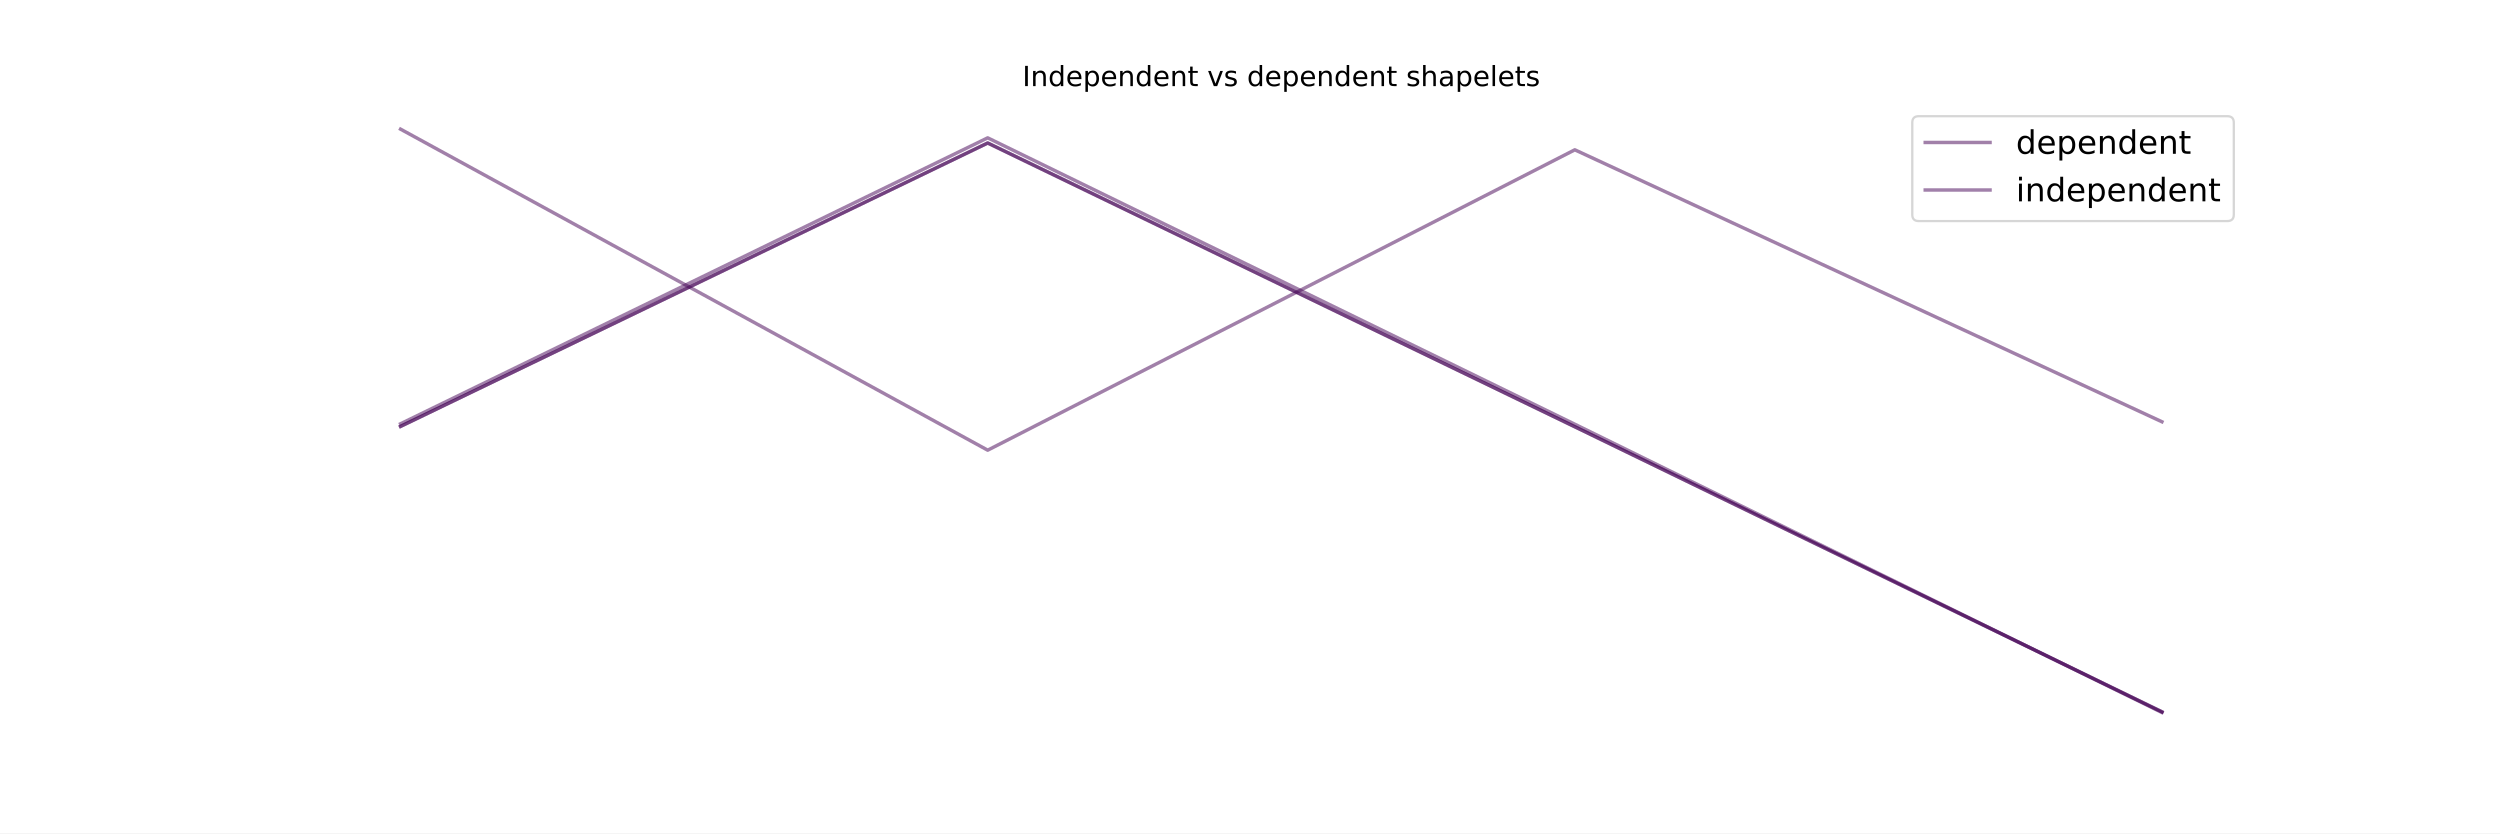
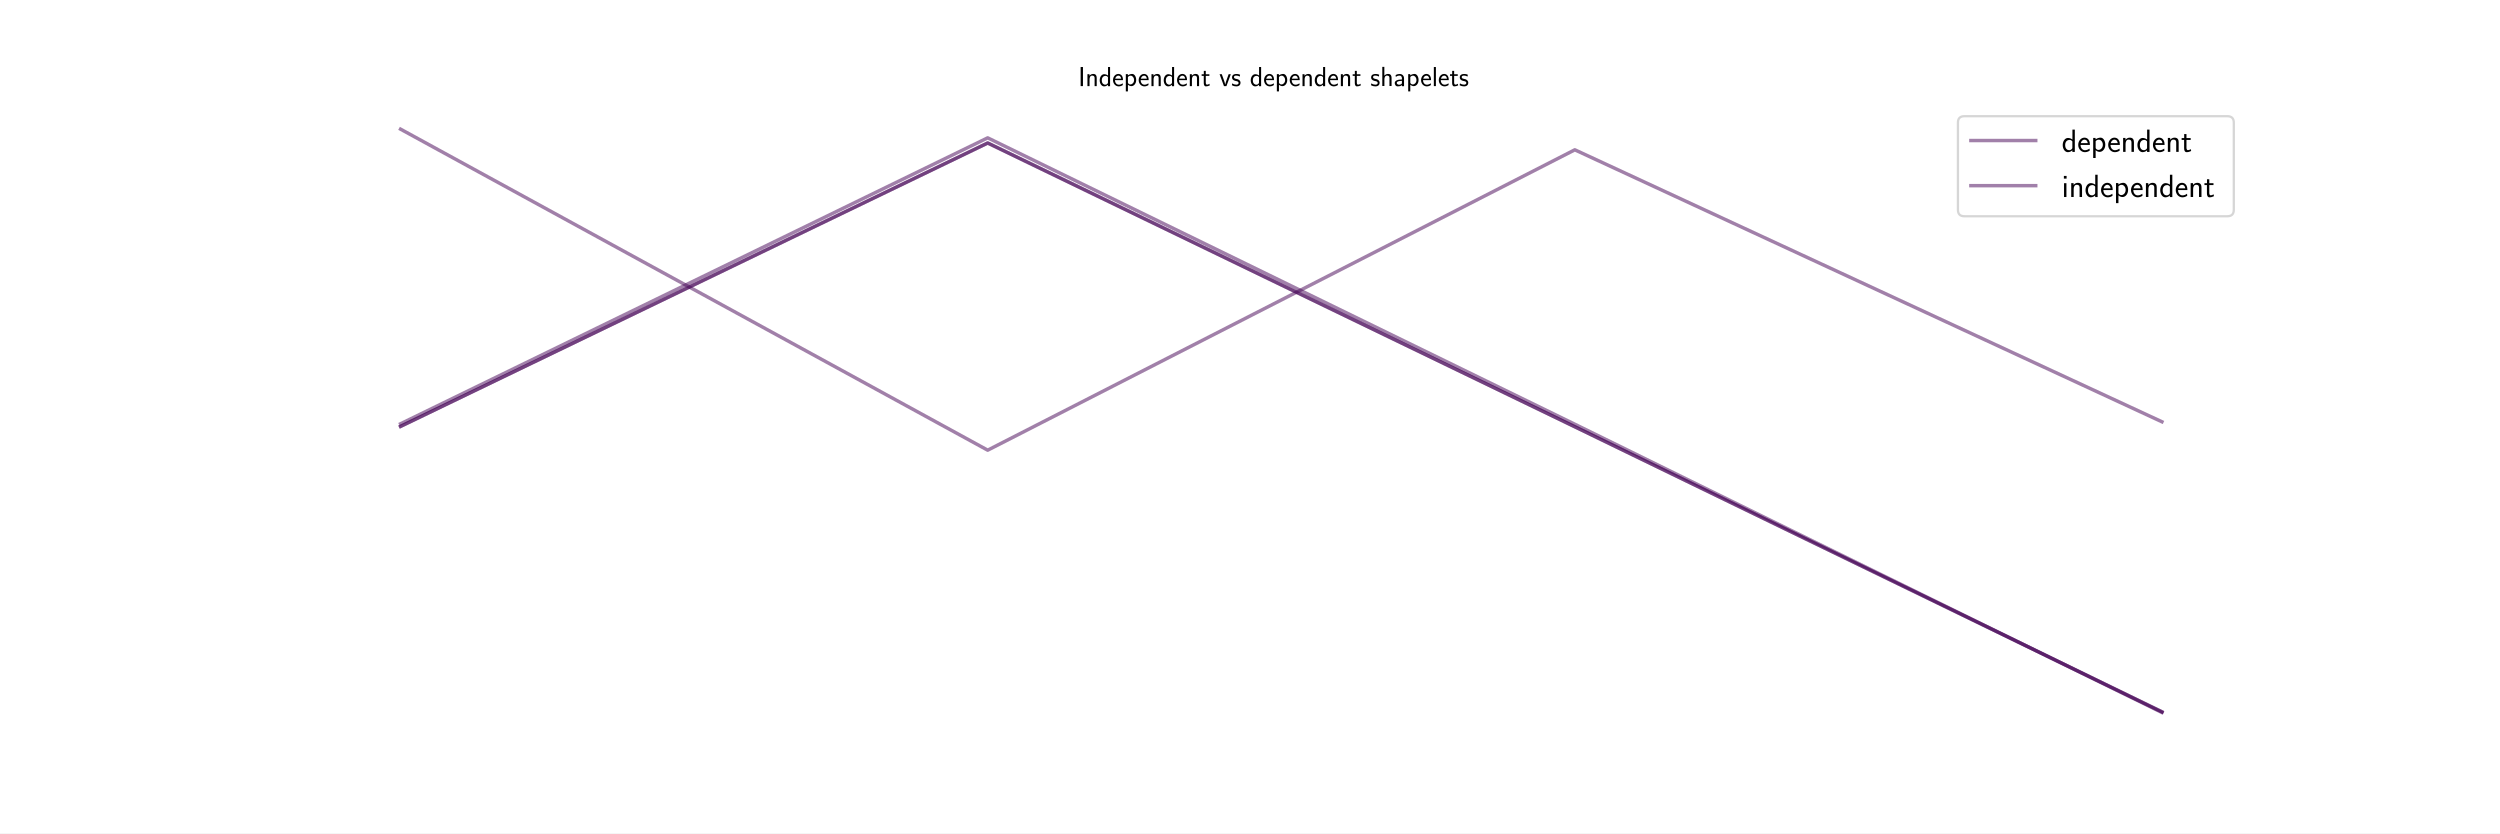
<svg xmlns="http://www.w3.org/2000/svg" xmlns:xlink="http://www.w3.org/1999/xlink" height="360pt" version="1.1" viewBox="0 0 1080 360" width="1080pt">
  <defs>
    <style type="text/css">
*{stroke-linecap:butt;stroke-linejoin:round;}
  </style>
  </defs>
  <g id="figure_1">
    <g id="patch_1">
      <path d="M 0 360  L 1080 360  L 1080 0  L 0 0  z " style="fill:#ffffff;" />
    </g>
    <g id="axes_1">
      <g id="line2d_1">
-         <path clip-path="url(#pe585b31e24)" d="M 173.045 184.204  L 426.682 61.774  L 680.318 184.364  L 933.955 307.517  " style="fill:none;opacity:0.5;stroke:#440154;stroke-linecap:square;stroke-width:1.5;" />
+         <path clip-path="url(#pc977aabba5)" d="M 173.045 184.204  L 426.682 61.774  L 680.318 184.364  L 933.955 307.517  " style="fill:none;opacity:0.5;stroke:#440154;stroke-linecap:square;stroke-width:1.5;" />
      </g>
      <g id="line2d_2">
-         <path clip-path="url(#pe585b31e24)" d="M 173.045 55.8  L 426.682 194.477  L 680.318 64.719  L 933.955 182.21  " style="fill:none;opacity:0.5;stroke:#440154;stroke-linecap:square;stroke-width:1.5;" />
+         <path clip-path="url(#pc977aabba5)" d="M 173.045 55.8  L 426.682 194.477  L 680.318 64.719  L 933.955 182.21  " style="fill:none;opacity:0.5;stroke:#440154;stroke-linecap:square;stroke-width:1.5;" />
      </g>
      <g id="line2d_3">
-         <path clip-path="url(#pe585b31e24)" d="M 173.045 184.204  L 426.682 61.774  L 680.318 184.364  L 933.955 307.517  " style="fill:none;opacity:0.5;stroke:#440256;stroke-linecap:square;stroke-width:1.5;" />
+         <path clip-path="url(#pc977aabba5)" d="M 173.045 184.204  L 426.682 61.774  L 680.318 184.364  L 933.955 307.517  " style="fill:none;opacity:0.5;stroke:#440256;stroke-linecap:square;stroke-width:1.5;" />
      </g>
      <g id="line2d_4">
-         <path clip-path="url(#pe585b31e24)" d="M 173.045 183.07  L 426.682 59.551  L 680.318 183.268  L 933.955 307.8  " style="fill:none;opacity:0.5;stroke:#440256;stroke-linecap:square;stroke-width:1.5;" />
+         <path clip-path="url(#pc977aabba5)" d="M 173.045 183.07  L 426.682 59.551  L 680.318 183.268  L 933.955 307.8  " style="fill:none;opacity:0.5;stroke:#440256;stroke-linecap:square;stroke-width:1.5;" />
      </g>
      <g id="text_1">
        <defs>
-           <path d="M 9.812 72.906  L 19.672 72.906  L 19.672 0  L 9.812 0  z " id="DejaVuSans-49" />
-           <path d="M 54.891 33.016  L 54.891 0  L 45.906 0  L 45.906 32.719  Q 45.906 40.484 42.875 44.328  Q 39.844 48.188 33.797 48.188  Q 26.516 48.188 22.312 43.547  Q 18.109 38.922 18.109 30.906  L 18.109 0  L 9.078 0  L 9.078 54.688  L 18.109 54.688  L 18.109 46.188  Q 21.344 51.125 25.703 53.562  Q 30.078 56 35.797 56  Q 45.219 56 50.047 50.172  Q 54.891 44.344 54.891 33.016  z " id="DejaVuSans-6e" />
-           <path d="M 45.406 46.391  L 45.406 75.984  L 54.391 75.984  L 54.391 0  L 45.406 0  L 45.406 8.203  Q 42.578 3.328 38.25 0.953  Q 33.938 -1.422 27.875 -1.422  Q 17.969 -1.422 11.734 6.484  Q 5.516 14.406 5.516 27.297  Q 5.516 40.188 11.734 48.094  Q 17.969 56 27.875 56  Q 33.938 56 38.25 53.625  Q 42.578 51.266 45.406 46.391  z M 14.797 27.297  Q 14.797 17.391 18.875 11.75  Q 22.953 6.109 30.078 6.109  Q 37.203 6.109 41.297 11.75  Q 45.406 17.391 45.406 27.297  Q 45.406 37.203 41.297 42.844  Q 37.203 48.484 30.078 48.484  Q 22.953 48.484 18.875 42.844  Q 14.797 37.203 14.797 27.297  z " id="DejaVuSans-64" />
-           <path d="M 56.203 29.594  L 56.203 25.203  L 14.891 25.203  Q 15.484 15.922 20.484 11.062  Q 25.484 6.203 34.422 6.203  Q 39.594 6.203 44.453 7.469  Q 49.312 8.734 54.109 11.281  L 54.109 2.781  Q 49.266 0.734 44.188 -0.344  Q 39.109 -1.422 33.891 -1.422  Q 20.797 -1.422 13.156 6.188  Q 5.516 13.812 5.516 26.812  Q 5.516 40.234 12.766 48.109  Q 20.016 56 32.328 56  Q 43.359 56 49.781 48.891  Q 56.203 41.797 56.203 29.594  z M 47.219 32.234  Q 47.125 39.594 43.094 43.984  Q 39.062 48.391 32.422 48.391  Q 24.906 48.391 20.391 44.141  Q 15.875 39.891 15.188 32.172  z " id="DejaVuSans-65" />
-           <path d="M 18.109 8.203  L 18.109 -20.797  L 9.078 -20.797  L 9.078 54.688  L 18.109 54.688  L 18.109 46.391  Q 20.953 51.266 25.266 53.625  Q 29.594 56 35.594 56  Q 45.562 56 51.781 48.094  Q 58.016 40.188 58.016 27.297  Q 58.016 14.406 51.781 6.484  Q 45.562 -1.422 35.594 -1.422  Q 29.594 -1.422 25.266 0.953  Q 20.953 3.328 18.109 8.203  z M 48.688 27.297  Q 48.688 37.203 44.609 42.844  Q 40.531 48.484 33.406 48.484  Q 26.266 48.484 22.188 42.844  Q 18.109 37.203 18.109 27.297  Q 18.109 17.391 22.188 11.75  Q 26.266 6.109 33.406 6.109  Q 40.531 6.109 44.609 11.75  Q 48.688 17.391 48.688 27.297  z " id="DejaVuSans-70" />
-           <path d="M 18.312 70.219  L 18.312 54.688  L 36.812 54.688  L 36.812 47.703  L 18.312 47.703  L 18.312 18.016  Q 18.312 11.328 20.141 9.422  Q 21.969 7.516 27.594 7.516  L 36.812 7.516  L 36.812 0  L 27.594 0  Q 17.188 0 13.234 3.875  Q 9.281 7.766 9.281 18.016  L 9.281 47.703  L 2.688 47.703  L 2.688 54.688  L 9.281 54.688  L 9.281 70.219  z " id="DejaVuSans-74" />
-           <path id="DejaVuSans-20" />
-           <path d="M 2.984 54.688  L 12.5 54.688  L 29.594 8.797  L 46.688 54.688  L 56.203 54.688  L 35.688 0  L 23.484 0  z " id="DejaVuSans-76" />
-           <path d="M 44.281 53.078  L 44.281 44.578  Q 40.484 46.531 36.375 47.5  Q 32.281 48.484 27.875 48.484  Q 21.188 48.484 17.844 46.438  Q 14.5 44.391 14.5 40.281  Q 14.5 37.156 16.891 35.375  Q 19.281 33.594 26.516 31.984  L 29.594 31.297  Q 39.156 29.25 43.188 25.516  Q 47.219 21.781 47.219 15.094  Q 47.219 7.469 41.188 3.016  Q 35.156 -1.422 24.609 -1.422  Q 20.219 -1.422 15.453 -0.562  Q 10.688 0.297 5.422 2  L 5.422 11.281  Q 10.406 8.688 15.234 7.391  Q 20.062 6.109 24.812 6.109  Q 31.156 6.109 34.562 8.281  Q 37.984 10.453 37.984 14.406  Q 37.984 18.062 35.516 20.016  Q 33.062 21.969 24.703 23.781  L 21.578 24.516  Q 13.234 26.266 9.516 29.906  Q 5.812 33.547 5.812 39.891  Q 5.812 47.609 11.281 51.797  Q 16.75 56 26.812 56  Q 31.781 56 36.172 55.266  Q 40.578 54.547 44.281 53.078  z " id="DejaVuSans-73" />
-           <path d="M 54.891 33.016  L 54.891 0  L 45.906 0  L 45.906 32.719  Q 45.906 40.484 42.875 44.328  Q 39.844 48.188 33.797 48.188  Q 26.516 48.188 22.312 43.547  Q 18.109 38.922 18.109 30.906  L 18.109 0  L 9.078 0  L 9.078 75.984  L 18.109 75.984  L 18.109 46.188  Q 21.344 51.125 25.703 53.562  Q 30.078 56 35.797 56  Q 45.219 56 50.047 50.172  Q 54.891 44.344 54.891 33.016  z " id="DejaVuSans-68" />
-           <path d="M 34.281 27.484  Q 23.391 27.484 19.188 25  Q 14.984 22.516 14.984 16.5  Q 14.984 11.719 18.141 8.906  Q 21.297 6.109 26.703 6.109  Q 34.188 6.109 38.703 11.406  Q 43.219 16.703 43.219 25.484  L 43.219 27.484  z M 52.203 31.203  L 52.203 0  L 43.219 0  L 43.219 8.297  Q 40.141 3.328 35.547 0.953  Q 30.953 -1.422 24.312 -1.422  Q 15.922 -1.422 10.953 3.297  Q 6 8.016 6 15.922  Q 6 25.141 12.172 29.828  Q 18.359 34.516 30.609 34.516  L 43.219 34.516  L 43.219 35.406  Q 43.219 41.609 39.141 45  Q 35.062 48.391 27.688 48.391  Q 23 48.391 18.547 47.266  Q 14.109 46.141 10.016 43.891  L 10.016 52.203  Q 14.938 54.109 19.578 55.047  Q 24.219 56 28.609 56  Q 40.484 56 46.344 49.844  Q 52.203 43.703 52.203 31.203  z " id="DejaVuSans-61" />
-           <path d="M 9.422 75.984  L 18.406 75.984  L 18.406 0  L 9.422 0  z " id="DejaVuSans-6c" />
+           <path d="M 17.094 69  L 8.703 69  L 8.703 0  L 17.094 0  z " id="CMSS17-73" />
+           <path d="M 40.906 29.328  C 40.906 35.672 39.406 44 28.094 44  C 21.703 44 17.5 40.719 14.703 37.328  L 14.703 43.094  L 7.406 43.094  L 7.406 0  L 15 0  L 15 24.359  C 15 30.688 17.406 37.938 24.203 37.938  C 33 37.938 33.297 32 33.297 28.578  L 33.297 0  L 40.906 0  z " id="CMSS17-110" />
+           <path d="M 40.797 69  L 33.406 69  L 33.406 38.094  C 30.297 40.672 25.203 43.062 19.594 43.062  C 10.5 43.062 3.297 33.297 3.297 21.047  C 3.297 8.781 10.406 -1 19.297 -1  C 26.203 -1 30.797 2.688 33.203 4.781  L 33.203 -0.203  L 40.797 -0.203  z M 33.203 13.062  C 33.203 11.672 33.203 10.203 30.094 7.531  C 28.094 5.859 25.703 5.078 23.406 5.078  C 18 5.078 10.906 9 10.906 20.938  C 10.906 33.344 18.906 37 24.406 37  C 28.094 37 31.094 35.219 33.203 32.266  z " id="CMSS17-100" />
+           <path d="M 39.094 21.516  C 39.094 24.844 38.906 31.297 35.703 36.641  C 32.203 42.391 26.5 44 22.203 44  C 11.797 44 3 34.188 3 21.484  C 3 9.094 12.094 -1 23.594 -1  C 28.094 -1 33.594 0.297 38.594 3.875  C 38.594 4.281 38.406 6.469 38.297 6.562  C 38.297 6.766 38 9.844 38 10.25  C 33.203 6.359 27.703 5.078 23.703 5.078  C 17.297 5.078 10.406 10.422 10.094 21.516  z M 10.906 27  C 12.203 32.562 16.594 37.828 22.203 37.828  C 23.703 37.828 30.703 37.828 32.5 27  z " id="CMSS17-101" />
+           <path d="M 15.094 5.203  C 18.406 2.016 22.906 -0.078 27.703 -0.078  C 37 -0.078 45 9.422 45 22.062  C 45 33.734 39 44 30.406 44  C 25.406 44 19.406 42.219 14.906 38.625  L 14.906 43.203  L 7.5 43.203  L 7.5 -19  L 15.094 -19  z M 15.094 32.812  C 15.906 34 19.297 37.734 24.797 37.734  C 31.797 37.734 37.406 30.625 37.406 22.062  C 37.406 12.297 30.594 6 23.906 6  C 21.906 6 19.797 6.484 17.797 8.172  C 15.094 10.531 15.094 12 15.094 13.391  z " id="CMSS17-112" />
+           <path d="M 16.703 37  L 29.703 37  L 29.703 42.766  L 16.703 42.766  L 16.703 55  L 9.594 55  L 9.594 42.766  L 1.703 42.766  L 1.703 37  L 9.406 37  L 9.406 11.703  C 9.406 6 10.703 -1 17.297 -1  C 22.297 -1 26.906 0.391 31.297 2.688  L 29.703 8.562  C 27.297 6.469 24.406 5.266 21.297 5.266  C 16.906 5.266 16.703 10.875 16.703 13.375  z " id="CMSS17-116" />
+           <path d="M 41.797 43  L 34 43  L 27.297 24.312  C 25.203 18.203 22.203 9.797 21.703 5.5  L 21.594 5.5  C 21.406 7.312 20.594 9.906 20.094 11.703  C 19.5 13.906 18.703 16.5 18.094 18.312  L 9.297 43  L 1.297 43  L 17.094 0  L 26 0  z " id="CMSS17-118" />
+           <path d="M 32.203 41.047  C 26.297 43.859 21.703 43.859 18.703 43.859  C 11.594 43.859 3.094 41.375 3.094 31.297  C 3.094 21.234 14.094 19.031 17.094 18.422  C 21.703 17.531 26.797 16.531 26.797 11.562  C 26.797 5.266 19.594 5.266 18.297 5.266  C 14.297 5.266 8.797 6.359 3.797 9.969  L 2.594 3.281  C 8.297 0 13.797 -1 18.406 -1  C 30.703 -1 33.797 6.5 33.797 12.203  C 33.797 17.094 31 20.391 29.094 21.891  C 25.797 24.5 24.594 24.797 16.406 26.5  C 15 26.703 10.094 27.797 10.094 32.281  C 10.094 38 16.406 38 17.797 38  C 24.297 38 28.297 35.984 31 34.5  z " id="CMSS17-115" />
+           <path d="M 40.906 29.547  C 40.906 35.812 39.406 44.062 28.094 44.062  C 21.797 44.062 17.703 40.984 14.797 37.609  L 14.797 69.5  L 7.406 69.5  L 7.406 0.5  L 15 0.5  L 15 24.578  C 15 30.828 17.406 38 24.203 38  C 33 38 33.297 32.125 33.297 28.734  L 33.297 0.5  L 40.906 0.5  z " id="CMSS17-104" />
+           <path d="M 37.594 27.984  C 37.594 37.375 30.906 43.875 21.906 43.875  C 17.5 43.875 12.703 43.078 7.203 39.891  L 7.797 33.359  C 10.297 35.125 14.594 38 21.797 38  C 26.906 38 30 34.062 30 27.844  L 30 24  C 14 24 4 19.344 4 11.344  C 4 7.203 6.5 -1 14.797 -1  C 16.297 -1 24.406 -1 30.203 3.391  L 30.203 -0.297  L 37.594 -0.297  z M 30 12.75  C 30 10.953 30 8.562 27 6.781  C 24.406 5.078 21.094 5.078 19.703 5.078  C 14.703 5.078 11.297 7.984 11.297 11.625  C 11.297 18.922 26.906 18.922 30 18.922  z " id="CMSS17-97" />
+           <path d="M 14.797 69  L 7.406 69  L 7.406 0  L 14.797 0  z " id="CMSS17-108" />
        </defs>
-         <g transform="translate(441.6675 37.2)scale(0.12 -0.12)">
-           <use xlink:href="#DejaVuSans-49" />
-           <use x="29.492" xlink:href="#DejaVuSans-6e" />
-           <use x="92.871" xlink:href="#DejaVuSans-64" />
-           <use x="156.348" xlink:href="#DejaVuSans-65" />
-           <use x="217.871" xlink:href="#DejaVuSans-70" />
-           <use x="281.348" xlink:href="#DejaVuSans-65" />
-           <use x="342.871" xlink:href="#DejaVuSans-6e" />
-           <use x="406.25" xlink:href="#DejaVuSans-64" />
-           <use x="469.727" xlink:href="#DejaVuSans-65" />
-           <use x="531.25" xlink:href="#DejaVuSans-6e" />
-           <use x="594.629" xlink:href="#DejaVuSans-74" />
-           <use x="633.838" xlink:href="#DejaVuSans-20" />
-           <use x="665.625" xlink:href="#DejaVuSans-76" />
-           <use x="724.805" xlink:href="#DejaVuSans-73" />
-           <use x="776.904" xlink:href="#DejaVuSans-20" />
-           <use x="808.691" xlink:href="#DejaVuSans-64" />
-           <use x="872.168" xlink:href="#DejaVuSans-65" />
-           <use x="933.691" xlink:href="#DejaVuSans-70" />
-           <use x="997.168" xlink:href="#DejaVuSans-65" />
-           <use x="1058.691" xlink:href="#DejaVuSans-6e" />
-           <use x="1122.07" xlink:href="#DejaVuSans-64" />
-           <use x="1185.547" xlink:href="#DejaVuSans-65" />
-           <use x="1247.07" xlink:href="#DejaVuSans-6e" />
-           <use x="1310.449" xlink:href="#DejaVuSans-74" />
-           <use x="1349.658" xlink:href="#DejaVuSans-20" />
-           <use x="1381.445" xlink:href="#DejaVuSans-73" />
-           <use x="1433.545" xlink:href="#DejaVuSans-68" />
-           <use x="1496.924" xlink:href="#DejaVuSans-61" />
-           <use x="1558.203" xlink:href="#DejaVuSans-70" />
-           <use x="1621.68" xlink:href="#DejaVuSans-65" />
-           <use x="1683.203" xlink:href="#DejaVuSans-6c" />
-           <use x="1710.986" xlink:href="#DejaVuSans-65" />
-           <use x="1772.51" xlink:href="#DejaVuSans-74" />
-           <use x="1811.719" xlink:href="#DejaVuSans-73" />
+         <g transform="translate(465.7959 37.2)scale(0.12 -0.12)">
+           <use transform="scale(0.996264)" xlink:href="#CMSS17-73" />
+           <use transform="translate(25.78393 0)scale(0.996264)" xlink:href="#CMSS17-110" />
+           <use transform="translate(73.98887 0)scale(0.996264)" xlink:href="#CMSS17-100" />
+           <use transform="translate(122.1938 0)scale(0.996264)" xlink:href="#CMSS17-101" />
+           <use transform="translate(163.8326 0)scale(0.996264)" xlink:href="#CMSS17-112" />
+           <use transform="translate(214.64 0)scale(0.996264)" xlink:href="#CMSS17-101" />
+           <use transform="translate(256.2788 0)scale(0.996264)" xlink:href="#CMSS17-110" />
+           <use transform="translate(304.4838 0)scale(0.996264)" xlink:href="#CMSS17-100" />
+           <use transform="translate(352.6887 0)scale(0.996264)" xlink:href="#CMSS17-101" />
+           <use transform="translate(394.3275 0)scale(0.996264)" xlink:href="#CMSS17-110" />
+           <use transform="translate(442.5325 0)scale(0.996264)" xlink:href="#CMSS17-116" />
+           <use transform="translate(507.5932 0)scale(0.996264)" xlink:href="#CMSS17-118" />
+           <use transform="translate(550.5933 0)scale(0.996264)" xlink:href="#CMSS17-115" />
+           <use transform="translate(617.736 0)scale(0.996264)" xlink:href="#CMSS17-100" />
+           <use transform="translate(665.9409 0)scale(0.996264)" xlink:href="#CMSS17-101" />
+           <use transform="translate(707.5797 0)scale(0.996264)" xlink:href="#CMSS17-112" />
+           <use transform="translate(758.3871 0)scale(0.996264)" xlink:href="#CMSS17-101" />
+           <use transform="translate(800.0259 0)scale(0.996264)" xlink:href="#CMSS17-110" />
+           <use transform="translate(848.2309 0)scale(0.996264)" xlink:href="#CMSS17-100" />
+           <use transform="translate(896.4358 0)scale(0.996264)" xlink:href="#CMSS17-101" />
+           <use transform="translate(938.0746 0)scale(0.996264)" xlink:href="#CMSS17-110" />
+           <use transform="translate(986.2796 0)scale(0.996264)" xlink:href="#CMSS17-116" />
+           <use transform="translate(1051.34 0)scale(0.996264)" xlink:href="#CMSS17-115" />
+           <use transform="translate(1087.254 0)scale(0.996264)" xlink:href="#CMSS17-104" />
+           <use transform="translate(1135.459 0)scale(0.996264)" xlink:href="#CMSS17-97" />
+           <use transform="translate(1180.381 0)scale(0.996264)" xlink:href="#CMSS17-112" />
+           <use transform="translate(1231.188 0)scale(0.996264)" xlink:href="#CMSS17-101" />
+           <use transform="translate(1272.827 0)scale(0.996264)" xlink:href="#CMSS17-108" />
+           <use transform="translate(1295.008 0)scale(0.996264)" xlink:href="#CMSS17-101" />
+           <use transform="translate(1336.646 0)scale(0.996264)" xlink:href="#CMSS17-116" />
+           <use transform="translate(1370.478 0)scale(0.996264)" xlink:href="#CMSS17-115" />
        </g>
      </g>
      <g id="legend_1">
        <g id="patch_2">
-           <path d="M 828.898 95.499  L 962.2 95.499  Q 965 95.499 965 92.699  L 965 53  Q 965 50.2 962.2 50.2  L 828.898 50.2  Q 826.098 50.2 826.098 53  L 826.098 92.699  Q 826.098 95.499 828.898 95.499  z " style="fill:#ffffff;opacity:0.8;stroke:#cccccc;stroke-linejoin:miter;" />
+           <path d="M 848.631 93.424  L 962.2 93.424  Q 965 93.424 965 90.624  L 965 53  Q 965 50.2 962.2 50.2  L 848.631 50.2  Q 845.831 50.2 845.831 53  L 845.831 90.624  Q 845.831 93.424 848.631 93.424  z " style="fill:#ffffff;opacity:0.8;stroke:#cccccc;stroke-linejoin:miter;" />
        </g>
        <g id="line2d_5">
-           <path d="M 831.698 61.538  L 859.698 61.538  " style="fill:none;opacity:0.5;stroke:#440154;stroke-linecap:square;stroke-width:1.5;" />
+           <path d="M 851.431 60.7  L 879.431 60.7  " style="fill:none;opacity:0.5;stroke:#440154;stroke-linecap:square;stroke-width:1.5;" />
        </g>
        <g id="line2d_6" />
        <g id="text_2">
-           <g transform="translate(870.8981 66.43781)scale(0.14 -0.14)">
-             <use xlink:href="#DejaVuSans-64" />
-             <use x="63.477" xlink:href="#DejaVuSans-65" />
-             <use x="125" xlink:href="#DejaVuSans-70" />
-             <use x="188.477" xlink:href="#DejaVuSans-65" />
-             <use x="250" xlink:href="#DejaVuSans-6e" />
-             <use x="313.379" xlink:href="#DejaVuSans-64" />
-             <use x="376.855" xlink:href="#DejaVuSans-65" />
-             <use x="438.379" xlink:href="#DejaVuSans-6e" />
-             <use x="501.758" xlink:href="#DejaVuSans-74" />
+           <g transform="translate(890.6309 65.6)scale(0.14 -0.14)">
+             <use transform="scale(0.996264)" xlink:href="#CMSS17-100" />
+             <use transform="translate(48.20494 0)scale(0.996264)" xlink:href="#CMSS17-101" />
+             <use transform="translate(89.84377 0)scale(0.996264)" xlink:href="#CMSS17-112" />
+             <use transform="translate(140.6511 0)scale(0.996264)" xlink:href="#CMSS17-101" />
+             <use transform="translate(182.29 0)scale(0.996264)" xlink:href="#CMSS17-110" />
+             <use transform="translate(230.4949 0)scale(0.996264)" xlink:href="#CMSS17-100" />
+             <use transform="translate(278.6999 0)scale(0.996264)" xlink:href="#CMSS17-101" />
+             <use transform="translate(320.3387 0)scale(0.996264)" xlink:href="#CMSS17-110" />
+             <use transform="translate(368.5436 0)scale(0.996264)" xlink:href="#CMSS17-116" />
          </g>
        </g>
        <g id="line2d_7">
-           <path d="M 831.698 82.087  L 859.698 82.087  " style="fill:none;opacity:0.5;stroke:#440256;stroke-linecap:square;stroke-width:1.5;" />
+           <path d="M 851.431 80.212  L 879.431 80.212  " style="fill:none;opacity:0.5;stroke:#440256;stroke-linecap:square;stroke-width:1.5;" />
        </g>
        <g id="line2d_8" />
        <g id="text_3">
          <defs>
-             <path d="M 9.422 54.688  L 18.406 54.688  L 18.406 0  L 9.422 0  z M 9.422 75.984  L 18.406 75.984  L 18.406 64.594  L 9.422 64.594  z " id="DejaVuSans-69" />
+             <path d="M 15.297 65.359  L 6.906 65.359  L 6.906 57  L 15.297 57  z M 14.797 42.797  L 7.406 42.797  L 7.406 0  L 14.797 0  z " id="CMSS17-105" />
          </defs>
-           <g transform="translate(870.8981 86.98719)scale(0.14 -0.14)">
-             <use xlink:href="#DejaVuSans-69" />
-             <use x="27.783" xlink:href="#DejaVuSans-6e" />
-             <use x="91.162" xlink:href="#DejaVuSans-64" />
-             <use x="154.639" xlink:href="#DejaVuSans-65" />
-             <use x="216.162" xlink:href="#DejaVuSans-70" />
-             <use x="279.639" xlink:href="#DejaVuSans-65" />
-             <use x="341.162" xlink:href="#DejaVuSans-6e" />
-             <use x="404.541" xlink:href="#DejaVuSans-64" />
-             <use x="468.018" xlink:href="#DejaVuSans-65" />
-             <use x="529.541" xlink:href="#DejaVuSans-6e" />
-             <use x="592.92" xlink:href="#DejaVuSans-74" />
+           <g transform="translate(890.6309 85.11203)scale(0.14 -0.14)">
+             <use transform="scale(0.996264)" xlink:href="#CMSS17-105" />
+             <use transform="translate(22.18072 0)scale(0.996264)" xlink:href="#CMSS17-110" />
+             <use transform="translate(70.38567 0)scale(0.996264)" xlink:href="#CMSS17-100" />
+             <use transform="translate(118.5906 0)scale(0.996264)" xlink:href="#CMSS17-101" />
+             <use transform="translate(160.2294 0)scale(0.996264)" xlink:href="#CMSS17-112" />
+             <use transform="translate(211.0368 0)scale(0.996264)" xlink:href="#CMSS17-101" />
+             <use transform="translate(252.6756 0)scale(0.996264)" xlink:href="#CMSS17-110" />
+             <use transform="translate(300.8806 0)scale(0.996264)" xlink:href="#CMSS17-100" />
+             <use transform="translate(349.0855 0)scale(0.996264)" xlink:href="#CMSS17-101" />
+             <use transform="translate(390.7243 0)scale(0.996264)" xlink:href="#CMSS17-110" />
+             <use transform="translate(438.9293 0)scale(0.996264)" xlink:href="#CMSS17-116" />
          </g>
        </g>
      </g>
    </g>
  </g>
  <defs>
-     <clipPath id="pe585b31e24">
+     <clipPath id="pc977aabba5">
      <rect height="277.2" width="837" x="135" y="43.2" />
    </clipPath>
  </defs>
</svg>
